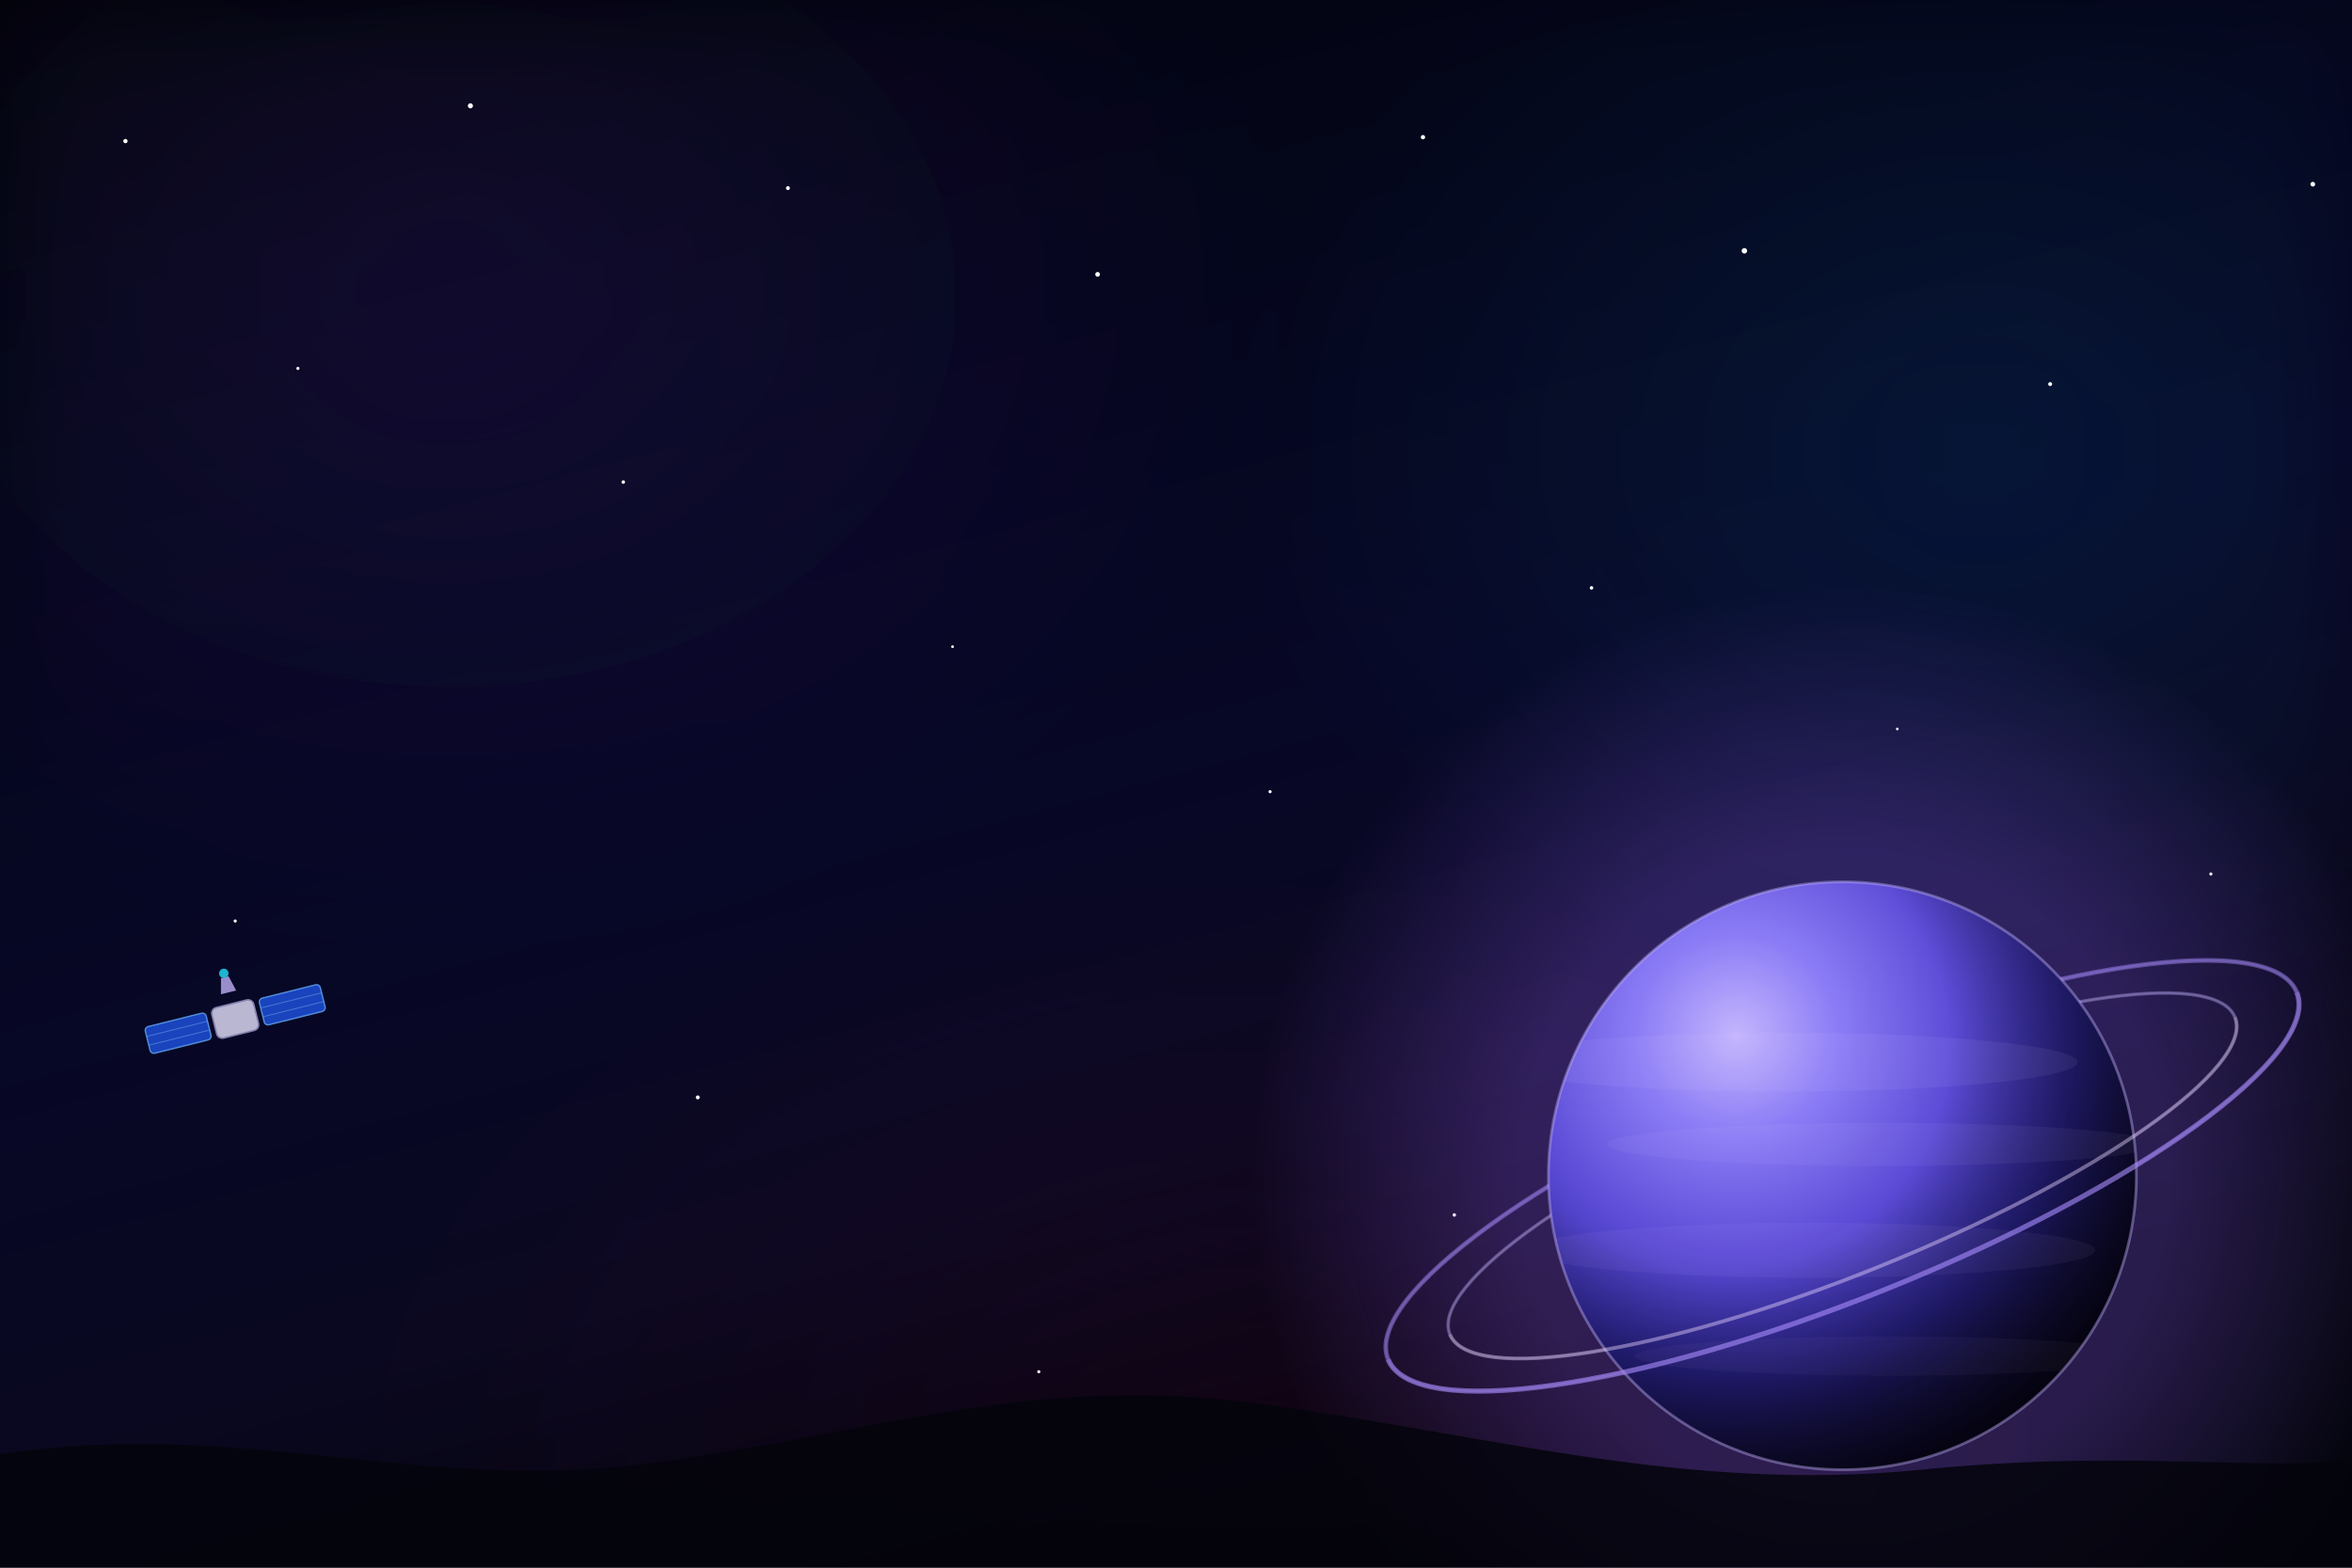
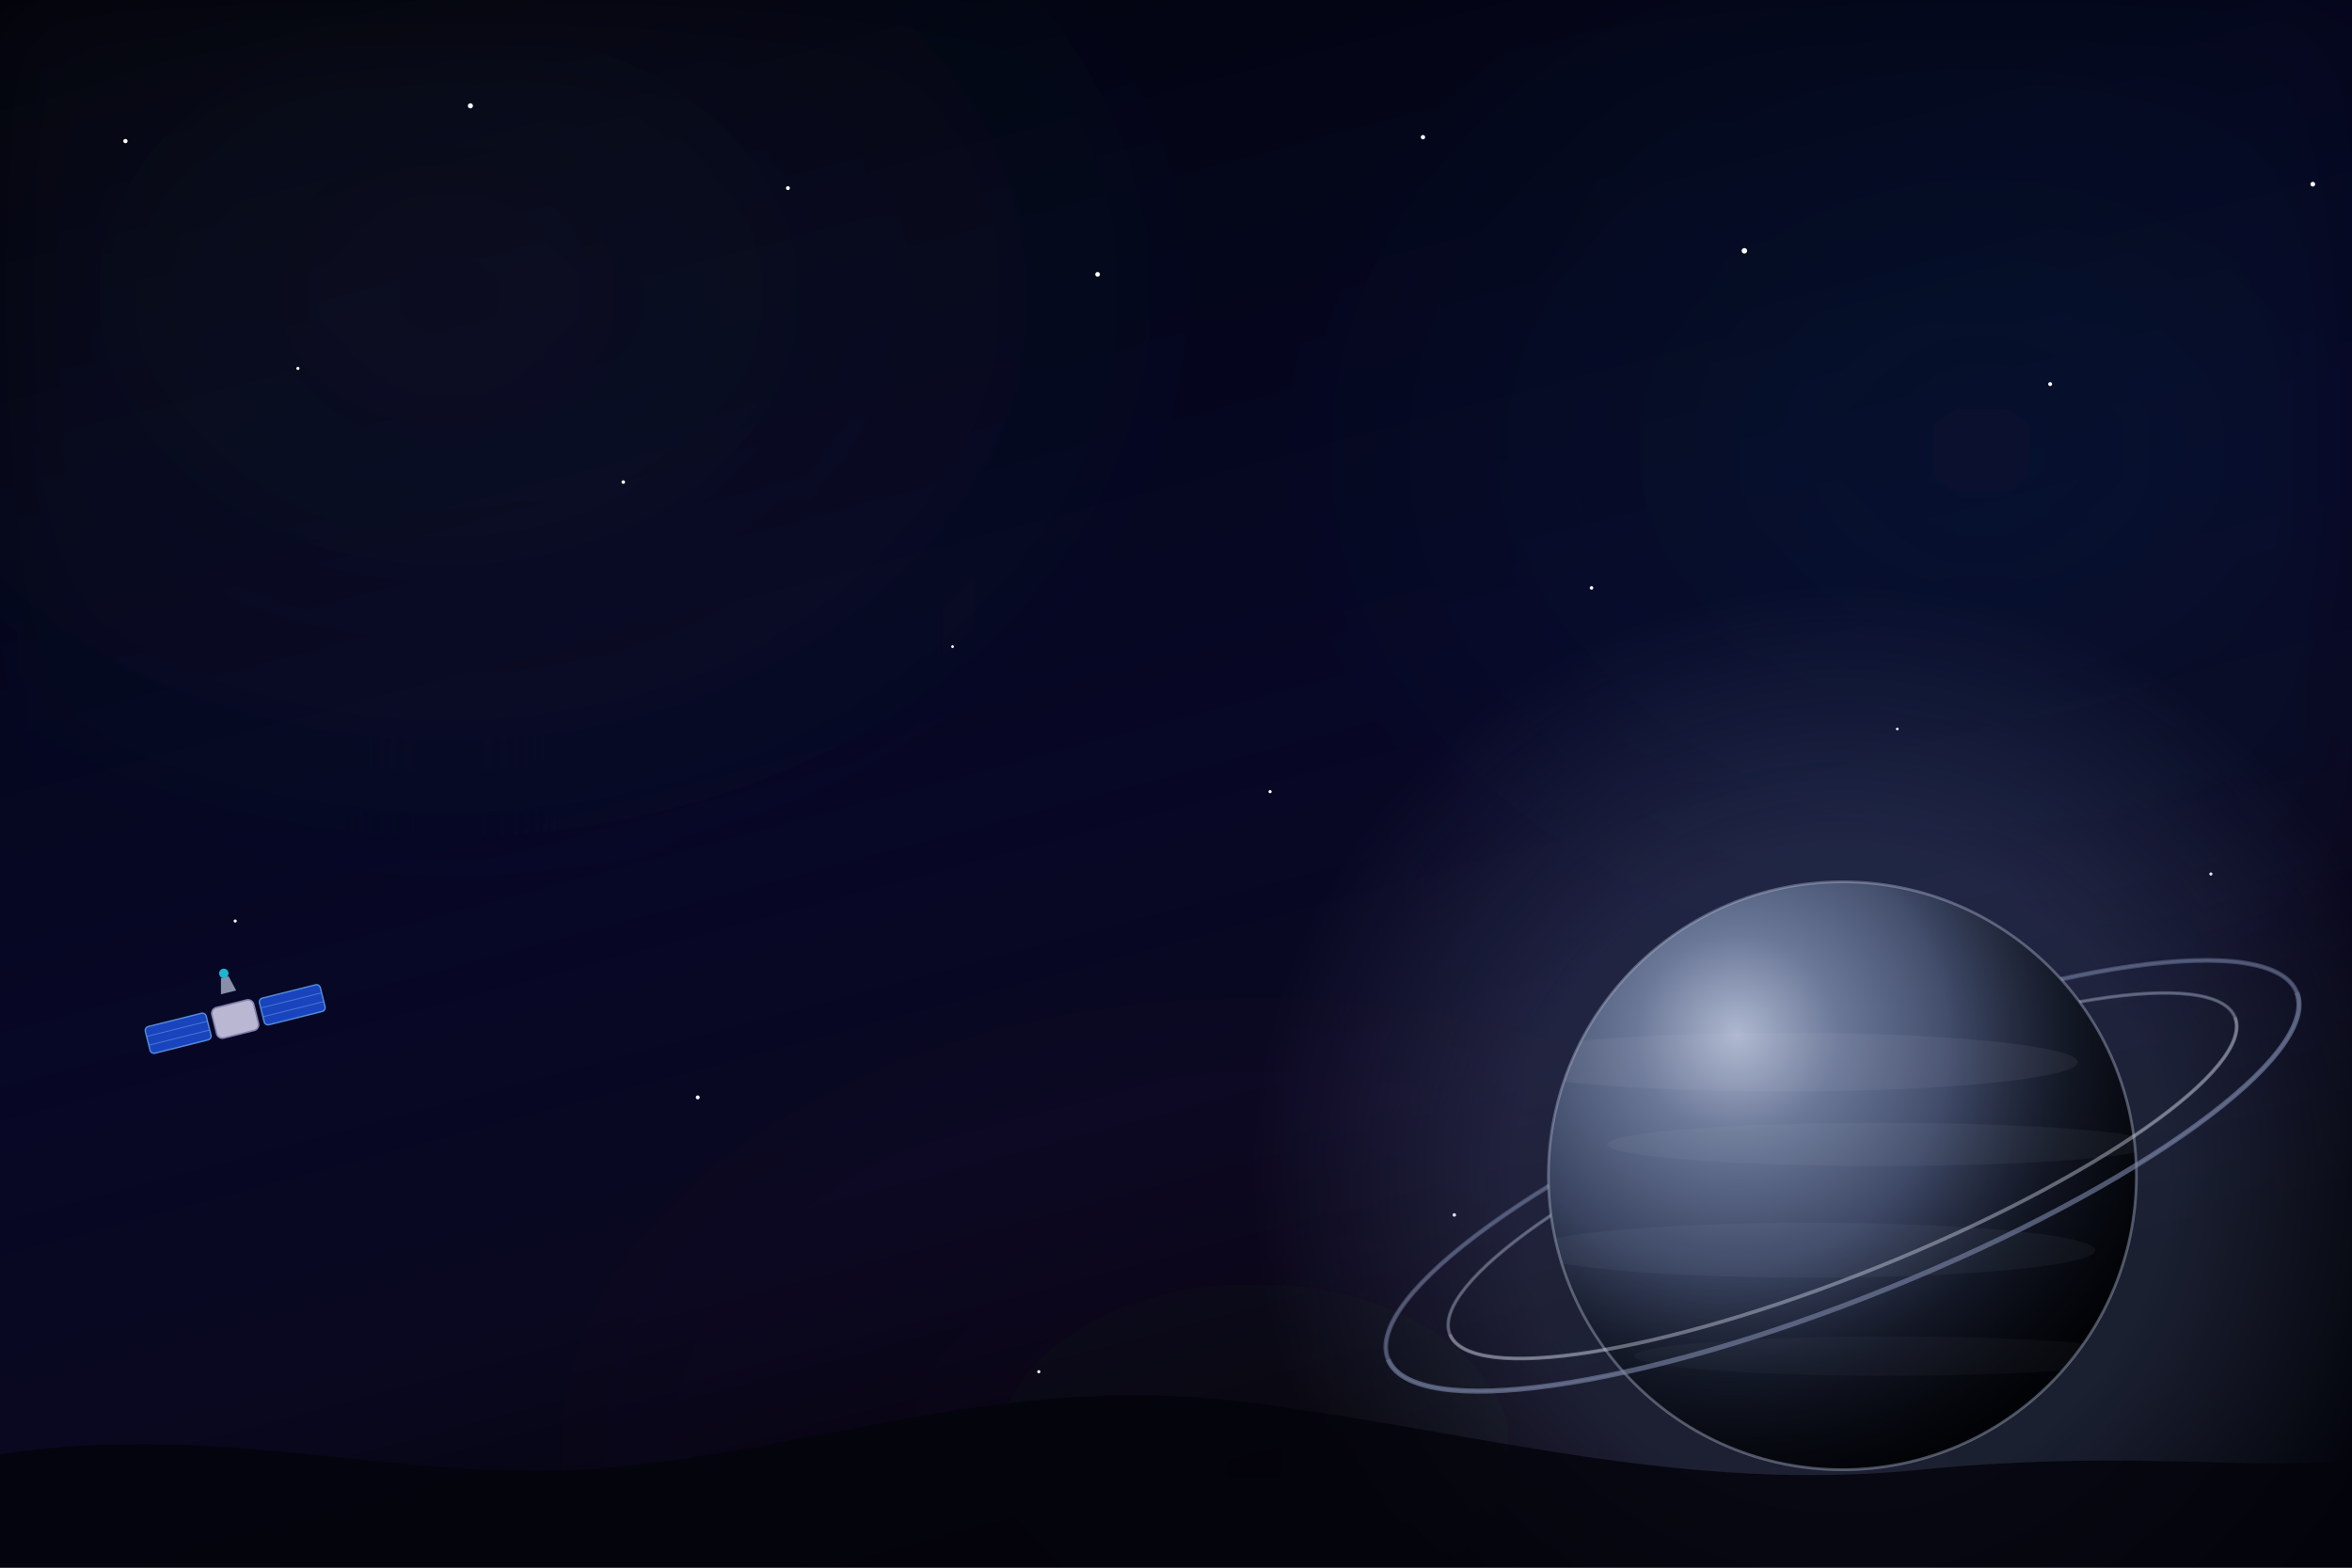
<svg xmlns="http://www.w3.org/2000/svg" viewBox="0 0 1200 800" preserveAspectRatio="xMidYMid slice" role="img" aria-label="A night sky over a ringed planet">
  <defs>
    <linearGradient id="sky" x1="0" y1="0" x2="0.4" y2="1">
      <stop offset="0" stop-color="#02030a" />
      <stop offset="0.30" stop-color="#04061a" />
      <stop offset="0.58" stop-color="#070726" />
      <stop offset="0.80" stop-color="#0a0820" />
      <stop offset="1" stop-color="#02030a" />
    </linearGradient>
    <radialGradient id="neb1" cx="0.5" cy="0.5" r="0.5">
-       <stop offset="0" stop-color="#7c3aed" stop-opacity="0.11" />
-       <stop offset="1" stop-color="#7c3aed" stop-opacity="0" />
+       <stop offset="0" stop-color="#4a5678" stop-opacity="0.11" />
+       <stop offset="1" stop-color="#4a5678" stop-opacity="0" />
    </radialGradient>
    <radialGradient id="neb2" cx="0.5" cy="0.5" r="0.5">
-       <stop offset="0" stop-color="#0ea5e9" stop-opacity="0.09" />
-       <stop offset="1" stop-color="#0ea5e9" stop-opacity="0" />
+       <stop offset="0" stop-color="#2a7a9a" stop-opacity="0.09" />
+       <stop offset="1" stop-color="#2a7a9a" stop-opacity="0" />
    </radialGradient>
    <radialGradient id="neb3" cx="0.5" cy="0.5" r="0.5">
-       <stop offset="0" stop-color="#db2777" stop-opacity="0.06" />
-       <stop offset="1" stop-color="#db2777" stop-opacity="0" />
+       <stop offset="0" stop-color="#6a3a58" stop-opacity="0.06" />
+       <stop offset="1" stop-color="#6a3a58" stop-opacity="0" />
    </radialGradient>
    <radialGradient id="planetLit" cx="0.32" cy="0.26" r="0.78">
-       <stop offset="0" stop-color="#c4b5fd" />
-       <stop offset="0.22" stop-color="#8b7cf6" />
-       <stop offset="0.48" stop-color="#5b4bd6" />
-       <stop offset="0.74" stop-color="#2d2596" />
-       <stop offset="1" stop-color="#120c3d" />
+       <stop offset="0" stop-color="#aeb8d0" />
+       <stop offset="0.22" stop-color="#6b7898" />
+       <stop offset="0.48" stop-color="#3f4a68" />
+       <stop offset="0.74" stop-color="#1c2338" />
+       <stop offset="1" stop-color="#070a16" />
    </radialGradient>
    <radialGradient id="planetShade" cx="0.30" cy="0.28" r="0.85">
      <stop offset="0.45" stop-color="#000000" stop-opacity="0" />
      <stop offset="1" stop-color="#000000" stop-opacity="0.82" />
    </radialGradient>
    <radialGradient id="planetHalo" cx="0.5" cy="0.5" r="0.5">
-       <stop offset="0.55" stop-color="#8b5cf6" stop-opacity="0.28" />
-       <stop offset="1" stop-color="#8b5cf6" stop-opacity="0" />
+       <stop offset="0.55" stop-color="#5a6a94" stop-opacity="0.28" />
+       <stop offset="1" stop-color="#5a6a94" stop-opacity="0" />
    </radialGradient>
    <radialGradient id="glowStar" cx="0.5" cy="0.5" r="0.5">
      <stop offset="0" stop-color="#ffffff" stop-opacity="1" />
      <stop offset="1" stop-color="#ffffff" stop-opacity="0" />
    </radialGradient>
    <radialGradient id="cstar" cx="0.5" cy="0.5" r="0.5">
      <stop offset="0" stop-color="#a5f3fc" stop-opacity="1" />
      <stop offset="0.4" stop-color="#22d3ee" stop-opacity="0.55" />
      <stop offset="1" stop-color="#22d3ee" stop-opacity="0" />
    </radialGradient>
    <filter id="soften" x="-60%" y="-60%" width="220%" height="220%">
      <feGaussianBlur stdDeviation="3" />
    </filter>
    <filter id="haze" x="-50%" y="-50%" width="200%" height="200%">
      <feGaussianBlur stdDeviation="26" />
    </filter>
    <filter id="twinkleBlur" x="-100%" y="-100%" width="300%" height="300%">
      <feGaussianBlur stdDeviation="1.6" />
    </filter>
  </defs>
  <rect width="1200" height="800" fill="url(#sky)" />
  <ellipse cx="230" cy="150" rx="420" ry="330" fill="url(#neb1)" filter="url(#haze)" />
  <ellipse cx="1010" cy="230" rx="380" ry="300" fill="url(#neb2)" filter="url(#haze)" />
  <ellipse cx="640" cy="740" rx="460" ry="300" fill="url(#neb3)" filter="url(#haze)" />
  <g fill="#ffffff">
    <circle cx="64" cy="72" r="1.1">
      <animate attributeName="opacity" values=".2;.9;.2" dur="4.2s" repeatCount="indefinite" />
    </circle>
    <circle cx="152" cy="188" r="0.8">
      <animate attributeName="opacity" values=".7;.25;.7" dur="3.1s" repeatCount="indefinite" />
    </circle>
    <circle cx="240" cy="54" r="1.3">
      <animate attributeName="opacity" values=".3;1;.3" dur="5.4s" repeatCount="indefinite" />
    </circle>
    <circle cx="318" cy="246" r="0.9">
      <animate attributeName="opacity" values=".55;.15;.55" dur="3.6s" repeatCount="indefinite" />
    </circle>
    <circle cx="402" cy="96" r="1.0">
      <animate attributeName="opacity" values=".25;.95;.25" dur="4.8s" repeatCount="indefinite" />
    </circle>
    <circle cx="486" cy="330" r="0.7">
      <animate attributeName="opacity" values=".6;.2;.6" dur="2.9s" repeatCount="indefinite" />
    </circle>
    <circle cx="560" cy="140" r="1.2">
      <animate attributeName="opacity" values=".35;1;.35" dur="6.1s" repeatCount="indefinite" />
    </circle>
    <circle cx="648" cy="404" r="0.8">
      <animate attributeName="opacity" values=".5;.1;.5" dur="3.4s" repeatCount="indefinite" />
    </circle>
    <circle cx="726" cy="70" r="1.1">
      <animate attributeName="opacity" values=".28;.88;.28" dur="5.0s" repeatCount="indefinite" />
    </circle>
    <circle cx="812" cy="300" r="0.9">
      <animate attributeName="opacity" values=".65;.2;.65" dur="3.9s" repeatCount="indefinite" />
    </circle>
    <circle cx="890" cy="128" r="1.4">
      <animate attributeName="opacity" values=".3;1;.3" dur="4.4s" repeatCount="indefinite" />
    </circle>
    <circle cx="968" cy="372" r="0.7">
      <animate attributeName="opacity" values=".55;.15;.55" dur="2.7s" repeatCount="indefinite" />
    </circle>
    <circle cx="1046" cy="196" r="1.0">
      <animate attributeName="opacity" values=".4;.95;.4" dur="5.7s" repeatCount="indefinite" />
    </circle>
    <circle cx="1128" cy="446" r="0.8">
      <animate attributeName="opacity" values=".5;.12;.5" dur="3.3s" repeatCount="indefinite" />
    </circle>
    <circle cx="1180" cy="94" r="1.2">
      <animate attributeName="opacity" values=".33;.9;.33" dur="4.6s" repeatCount="indefinite" />
    </circle>
    <circle cx="120" cy="470" r="0.8">
      <animate attributeName="opacity" values=".45;.12;.45" dur="3.8s" repeatCount="indefinite" />
    </circle>
    <circle cx="356" cy="560" r="1.0">
      <animate attributeName="opacity" values=".3;.85;.3" dur="5.2s" repeatCount="indefinite" />
    </circle>
    <circle cx="742" cy="620" r="0.9">
      <animate attributeName="opacity" values=".52;.14;.52" dur="4.0s" repeatCount="indefinite" />
    </circle>
    <circle cx="1010" cy="580" r="1.1">
      <animate attributeName="opacity" values=".26;.92;.26" dur="5.9s" repeatCount="indefinite" />
    </circle>
    <circle cx="530" cy="700" r="0.8">
      <animate attributeName="opacity" values=".6;.18;.6" dur="3.5s" repeatCount="indefinite" />
    </circle>
  </g>
  <g transform="translate(940,600)">
    <circle r="300" fill="url(#planetHalo)">
      <animate attributeName="r" values="290;312;290" dur="11s" repeatCount="indefinite" />
    </circle>
    <g transform="rotate(-22)">
-       <ellipse rx="250" ry="62" fill="none" stroke="#a78bfa" stroke-width="1.2" opacity="0.30" />
-       <ellipse rx="216" ry="50" fill="none" stroke="#c4b5fd" stroke-width="0.9" opacity="0.22" />
+       <ellipse rx="250" ry="62" fill="none" stroke="#7a86a8" stroke-width="1.2" opacity="0.30" />
+       <ellipse rx="216" ry="50" fill="none" stroke="#aeb8d0" stroke-width="0.9" opacity="0.22" />
      <clipPath id="ringBack">
        <rect x="-320" y="-200" width="640" height="200" />
      </clipPath>
      <g clip-path="url(#ringBack)">
-         <ellipse rx="250" ry="62" fill="none" stroke="#a78bfa" stroke-width="2.4" opacity="0.45" />
-         <ellipse rx="216" ry="50" fill="none" stroke="#c4b5fd" stroke-width="1.8" opacity="0.34" />
+         <ellipse rx="250" ry="62" fill="none" stroke="#7a86a8" stroke-width="2.4" opacity="0.45" />
+         <ellipse rx="216" ry="50" fill="none" stroke="#aeb8d0" stroke-width="1.8" opacity="0.34" />
      </g>
    </g>
    <circle r="150" fill="url(#planetLit)" />
    <circle r="150" fill="url(#planetShade)" />
    <g clip-path="url(#planetClip)" opacity="0.5">
      <clipPath id="planetClip">
        <circle r="150" />
      </clipPath>
-       <ellipse cx="-30" cy="-58" rx="150" ry="15" fill="#e9d5ff" opacity="0.13" />
-       <ellipse cx="20" cy="-16" rx="140" ry="11" fill="#e9d5ff" opacity="0.10" />
-       <ellipse cx="-16" cy="38" rx="145" ry="14" fill="#e9d5ff" opacity="0.09" />
-       <ellipse cx="24" cy="92" rx="130" ry="10" fill="#e9d5ff" opacity="0.07" />
+       <ellipse cx="-30" cy="-58" rx="150" ry="15" fill="#cdd3e4" opacity="0.13" />
+       <ellipse cx="20" cy="-16" rx="140" ry="11" fill="#cdd3e4" opacity="0.10" />
+       <ellipse cx="-16" cy="38" rx="145" ry="14" fill="#cdd3e4" opacity="0.09" />
+       <ellipse cx="24" cy="92" rx="130" ry="10" fill="#cdd3e4" opacity="0.07" />
    </g>
-     <circle r="150" fill="none" stroke="#c4b5fd" stroke-width="1.4" opacity="0.42" />
+     <circle r="150" fill="none" stroke="#aeb8d0" stroke-width="1.4" opacity="0.42" />
    <g transform="rotate(-22)">
      <clipPath id="ringFront">
        <rect x="-320" y="0" width="640" height="200" />
      </clipPath>
      <g clip-path="url(#ringFront)">
-         <ellipse rx="250" ry="62" fill="none" stroke="#a78bfa" stroke-width="2.6" opacity="0.62" />
-         <ellipse rx="216" ry="50" fill="none" stroke="#e9d5ff" stroke-width="1.9" opacity="0.44" />
+         <ellipse rx="250" ry="62" fill="none" stroke="#7a86a8" stroke-width="2.6" opacity="0.62" />
+         <ellipse rx="216" ry="50" fill="none" stroke="#cdd3e4" stroke-width="1.9" opacity="0.44" />
      </g>
    </g>
  </g>
  <g opacity="0.85">
    <g>
      <animateTransform attributeName="transform" type="translate" values="0,0; 46,-30; 0,0" dur="30s" repeatCount="indefinite" />
      <g transform="translate(120,520) rotate(-14)">
        <rect x="-11" y="-8" width="22" height="16" rx="3" fill="#d9d6f0" stroke="#9a95c4" stroke-width="0.8" />
        <rect x="-46" y="-7" width="32" height="14" rx="2" fill="#1d4ed8" stroke="#60a5fa" stroke-width="0.7" />
        <rect x="14" y="-7" width="32" height="14" rx="2" fill="#1d4ed8" stroke="#60a5fa" stroke-width="0.7" />
        <line x1="-46" y1="-2.3" x2="-14" y2="-2.3" stroke="#60a5fa" stroke-width="0.5" opacity="0.7" />
        <line x1="-46" y1="2.3" x2="-14" y2="2.3" stroke="#60a5fa" stroke-width="0.5" opacity="0.7" />
        <line x1="14" y1="-2.3" x2="46" y2="-2.3" stroke="#60a5fa" stroke-width="0.5" opacity="0.7" />
        <line x1="14" y1="2.3" x2="46" y2="2.3" stroke="#60a5fa" stroke-width="0.5" opacity="0.7" />
-         <path d="M -4,-14 L 4,-14 L 2,-22 L -2,-22 Z" fill="#c4b5fd" opacity="0.9" />
+         <path d="M -4,-14 L 4,-14 L 2,-22 L -2,-22 Z" fill="#aeb8d0" opacity="0.9" />
        <circle cx="0" cy="-24" r="2.4" fill="#22d3ee">
          <animate attributeName="opacity" values=".2;1;.2" dur="2.2s" repeatCount="indefinite" />
        </circle>
      </g>
    </g>
  </g>
  <g>
    <line x1="0" y1="0" x2="-62" y2="24" stroke="#ffffff" stroke-width="1.4" opacity="0">
      <animate attributeName="opacity" values="0;.9;0" dur="6s" begin="2s" repeatCount="indefinite" />
      <animateTransform attributeName="transform" type="translate" values="1150,60; 420,330" dur="6s" begin="2s" repeatCount="indefinite" />
    </line>
    <line x1="0" y1="0" x2="-52" y2="20" stroke="#ffffff" stroke-width="1.2" opacity="0">
      <animate attributeName="opacity" values="0;.85;0" dur="8s" begin="5.2s" repeatCount="indefinite" />
      <animateTransform attributeName="transform" type="translate" values="820,120; 180,470" dur="8s" begin="5.2s" repeatCount="indefinite" />
    </line>
    <line x1="0" y1="0" x2="-46" y2="18" stroke="#a5f3fc" stroke-width="1.1" opacity="0">
      <animate attributeName="opacity" values="0;.8;0" dur="11s" begin="8.4s" repeatCount="indefinite" />
      <animateTransform attributeName="transform" type="translate" values="400,40; -60,300" dur="11s" begin="8.4s" repeatCount="indefinite" />
    </line>
  </g>
  <path d="M0,800 L0,742 C 120,724 210,760 320,748 C 430,736 520,700 640,716            C 760,732 860,762 980,750 C 1090,739 1160,752 1200,744 L1200,800 Z" fill="#03040c" opacity="0.85" />
</svg>
